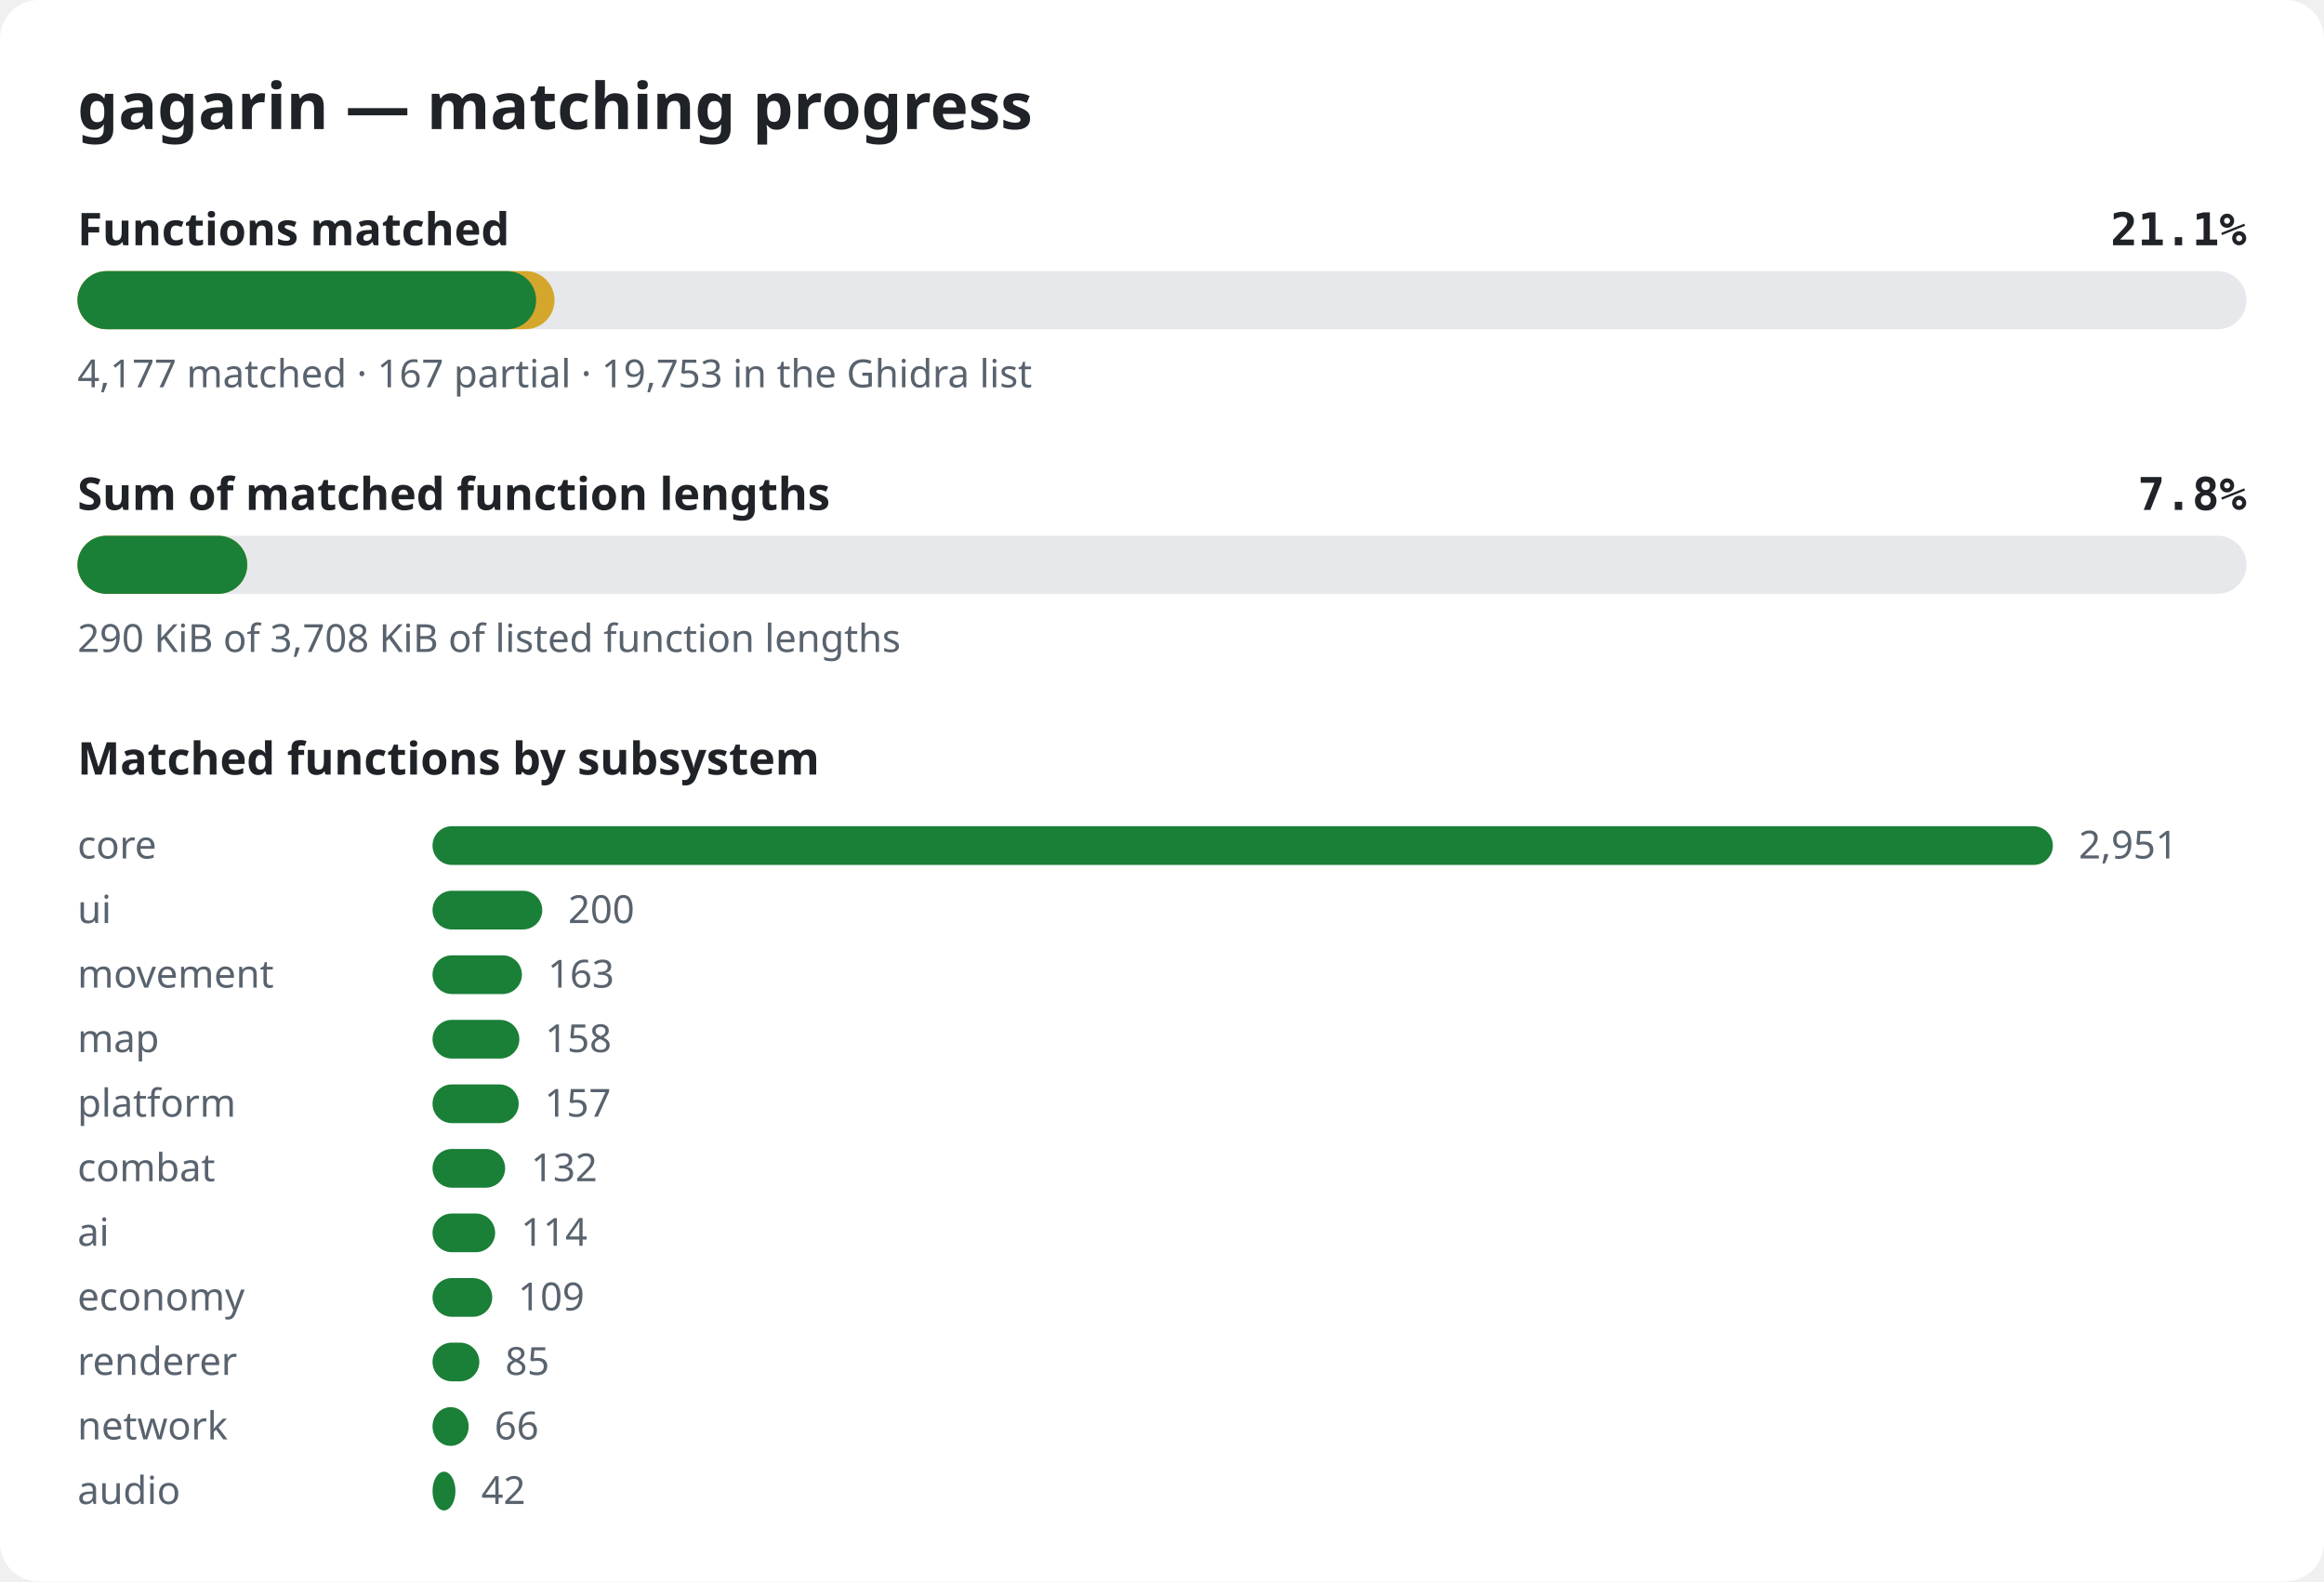
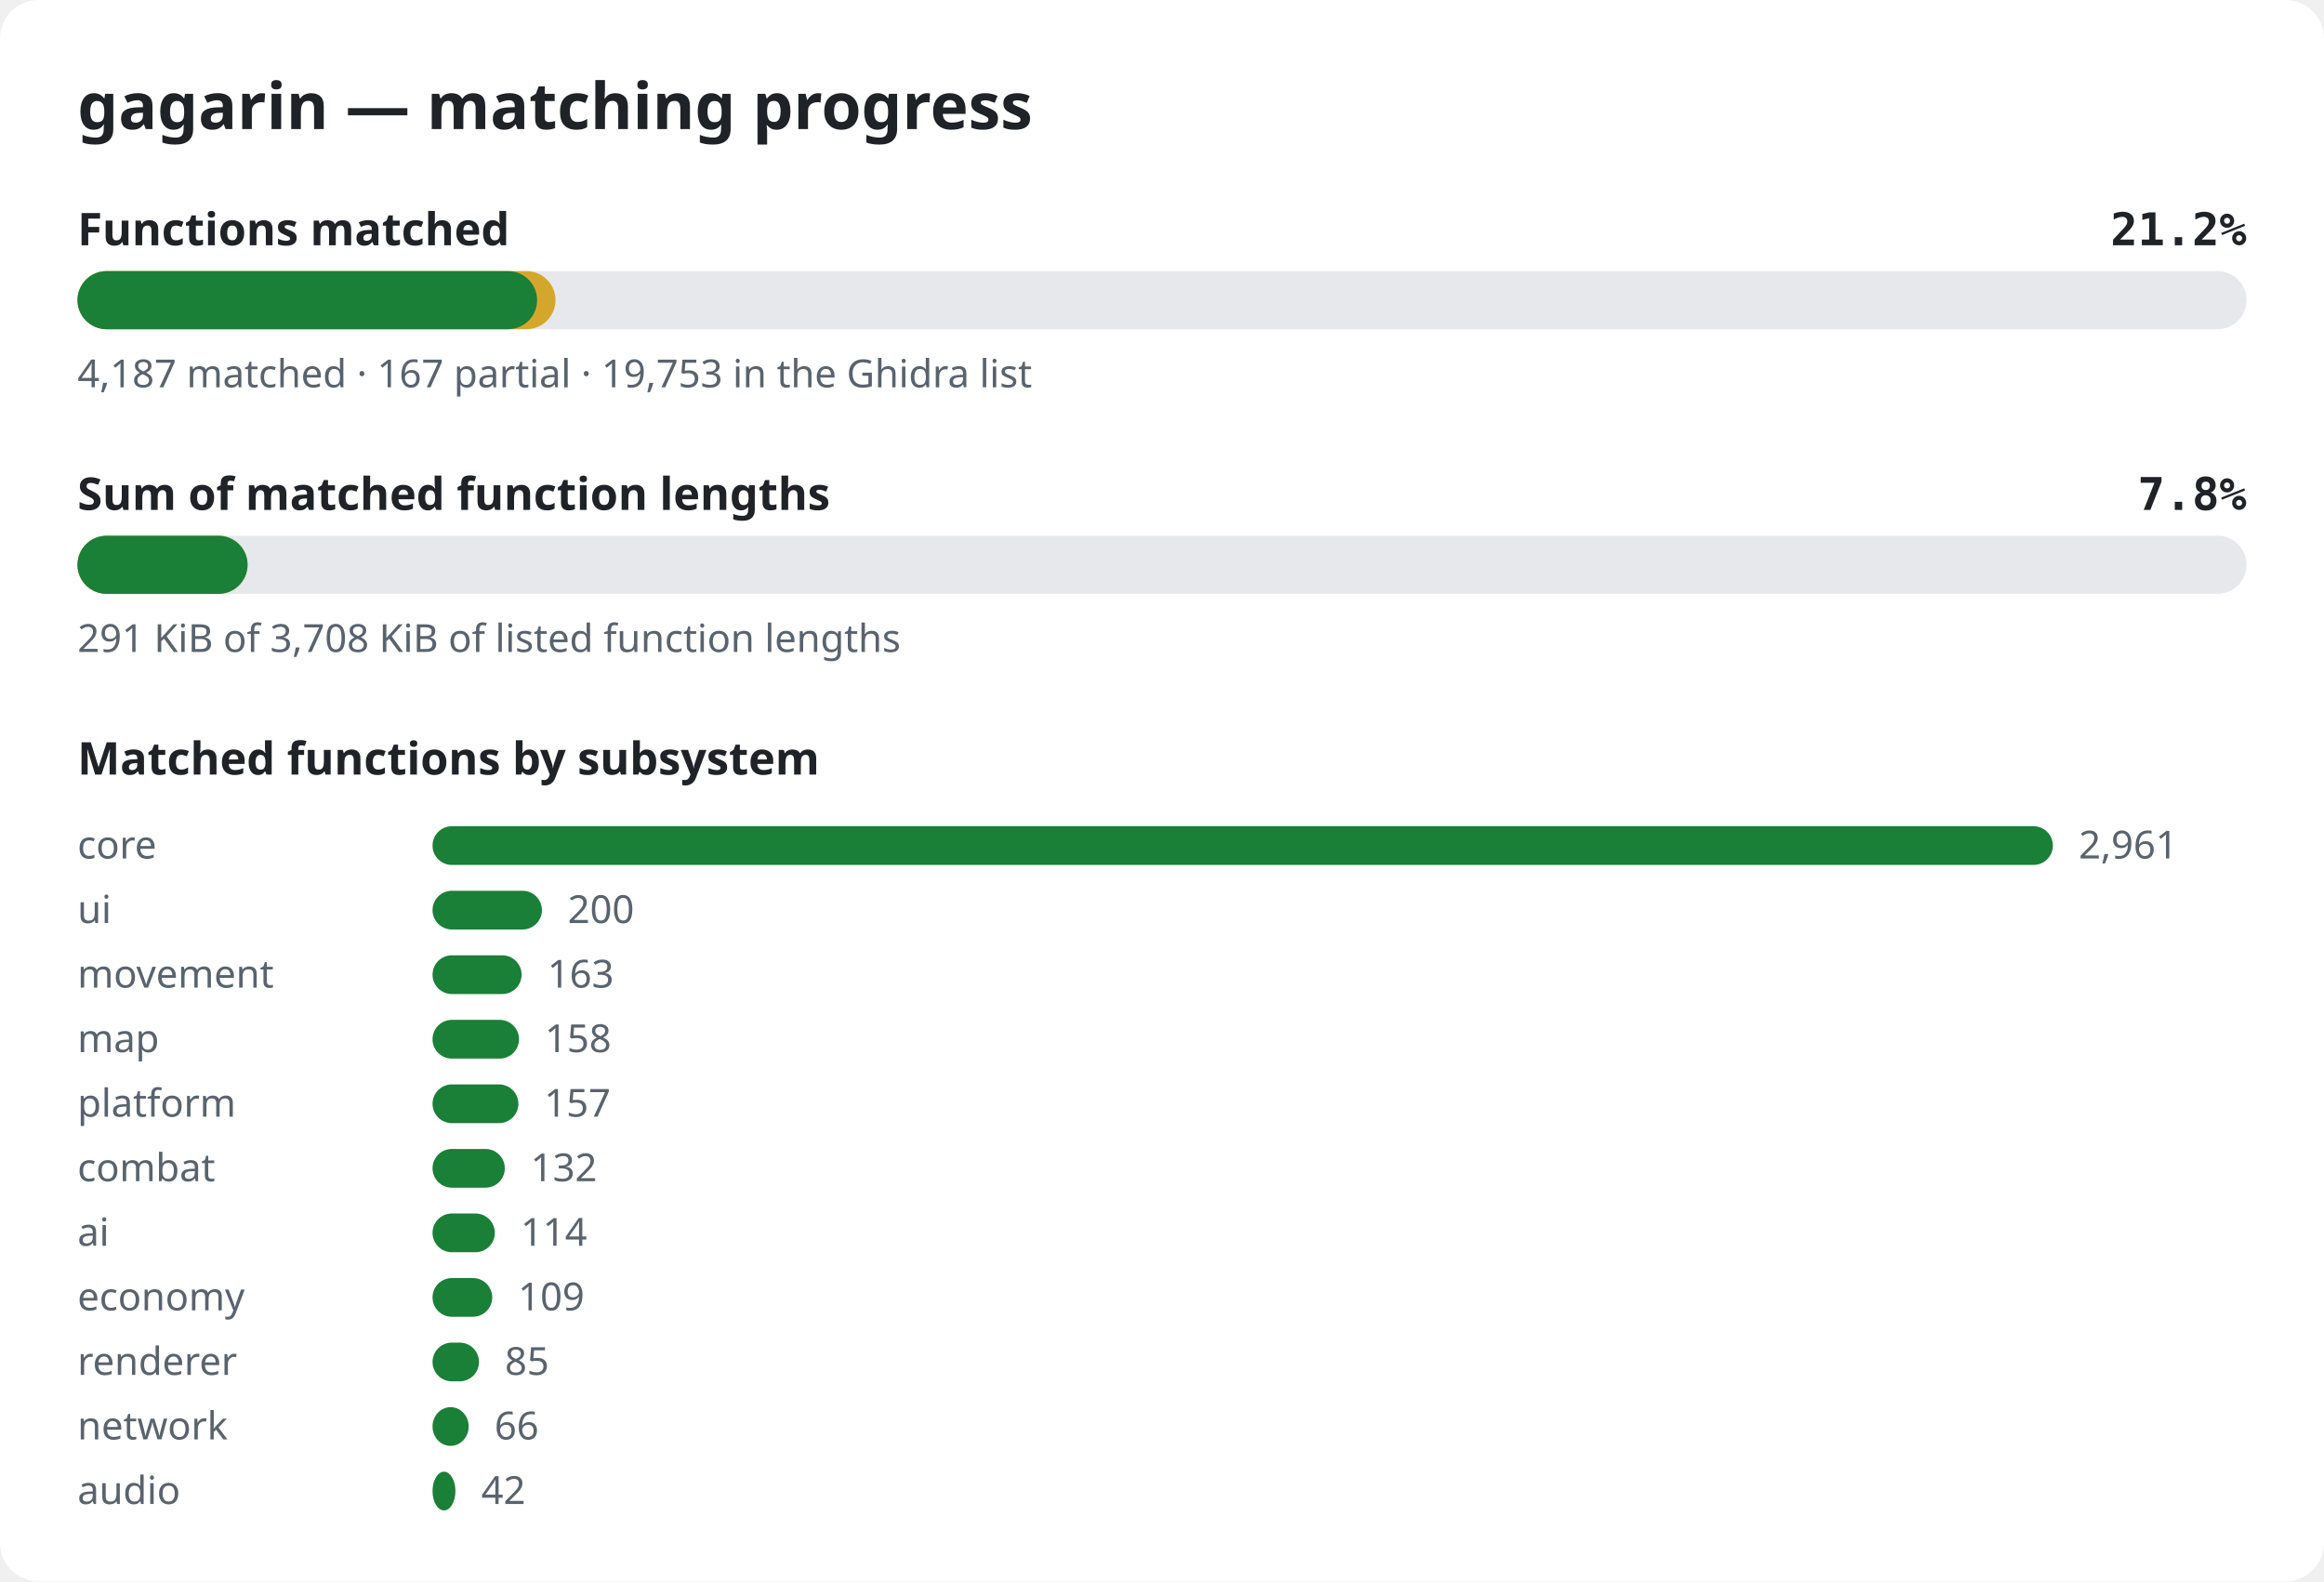
<svg xmlns="http://www.w3.org/2000/svg" width="720" height="490" viewBox="0 0 720 490" role="img" aria-label="gagarin matching progress">
  <style>.bg{fill:#ffffff}.title{font:600 20px sans-serif;fill:#1f2328}.label{font:600 14px sans-serif;fill:#1f2328}.pct{font:600 14px monospace;fill:#1f2328}.note{font:12px sans-serif;fill:#59636e}.track{fill:#e6e8eb}.done{fill:#1a7f37}.partial{fill:#d4a72c}@media (prefers-color-scheme: dark){.bg{fill:#0d1117}.title,.label,.pct{fill:#e6edf3}.note{fill:#9198a1}.track{fill:#262c36}.done{fill:#3fb950}.partial{fill:#d29922}}</style>
  <rect width="720" height="490" rx="12" class="bg" />
  <text x="24" y="40" class="title">gagarin — matching progress</text>
  <text x="24" y="76" class="label">Functions matched</text>
-   <text x="696" y="76" class="pct" text-anchor="end">21.1%</text>
+   <text x="696" y="76" class="pct" text-anchor="end">21.2%</text>
  <rect x="24" y="84" width="672" height="18" rx="9" class="track" />
-   <rect x="24" y="84" width="147.8" height="18" rx="9" class="partial" />
-   <rect x="24" y="84" width="142.1" height="18" rx="9" class="done" />
-   <text x="24" y="120" class="note">4,177 matched · 167 partial · 19,753 in the Ghidra list</text>
+   <rect x="24" y="84" width="148.1" height="18" rx="9" class="partial" />
+   <rect x="24" y="84" width="142.4" height="18" rx="9" class="done" />
+   <text x="24" y="120" class="note">4,187 matched · 167 partial · 19,753 in the Ghidra list</text>
  <text x="24" y="158" class="label">Sum of matched function lengths</text>
  <text x="696" y="158" class="pct" text-anchor="end">7.8%</text>
  <rect x="24" y="166" width="672" height="18" rx="9" class="track" />
-   <rect x="24" y="166" width="52.6" height="18" rx="9" class="partial" />
-   <rect x="24" y="166" width="52.6" height="18" rx="9" class="done" />
-   <text x="24" y="202" class="note">290 KiB of 3,708 KiB of listed function lengths</text>
+   <rect x="24" y="166" width="52.7" height="18" rx="9" class="partial" />
+   <rect x="24" y="166" width="52.7" height="18" rx="9" class="done" />
+   <text x="24" y="202" class="note">291 KiB of 3,708 KiB of listed function lengths</text>
  <text x="24" y="240" class="label">Matched functions by subsystem</text>
  <text x="24" y="266" class="note">core</text>
  <rect x="134" y="256" width="502.0" height="12" rx="6" class="done" />
-   <text x="644.0" y="266" class="note">2,951</text>
+   <text x="644.0" y="266" class="note">2,961</text>
  <text x="24" y="286" class="note">ui</text>
-   <rect x="134" y="276" width="34.0" height="12" rx="6" class="done" />
-   <text x="176.0" y="286" class="note">200</text>
+   <rect x="134" y="276" width="33.9" height="12" rx="6" class="done" />
+   <text x="175.9" y="286" class="note">200</text>
  <text x="24" y="306" class="note">movement</text>
-   <rect x="134" y="296" width="27.7" height="12" rx="6" class="done" />
-   <text x="169.7" y="306" class="note">163</text>
+   <rect x="134" y="296" width="27.6" height="12" rx="6" class="done" />
+   <text x="169.6" y="306" class="note">163</text>
  <text x="24" y="326" class="note">map</text>
-   <rect x="134" y="316" width="26.9" height="12" rx="6" class="done" />
-   <text x="168.9" y="326" class="note">158</text>
+   <rect x="134" y="316" width="26.8" height="12" rx="6" class="done" />
+   <text x="168.8" y="326" class="note">158</text>
  <text x="24" y="346" class="note">platform</text>
-   <rect x="134" y="336" width="26.7" height="12" rx="6" class="done" />
-   <text x="168.7" y="346" class="note">157</text>
+   <rect x="134" y="336" width="26.6" height="12" rx="6" class="done" />
+   <text x="168.6" y="346" class="note">157</text>
  <text x="24" y="366" class="note">combat</text>
-   <rect x="134" y="356" width="22.5" height="12" rx="6" class="done" />
-   <text x="164.5" y="366" class="note">132</text>
+   <rect x="134" y="356" width="22.4" height="12" rx="6" class="done" />
+   <text x="164.4" y="366" class="note">132</text>
  <text x="24" y="386" class="note">ai</text>
-   <rect x="134" y="376" width="19.4" height="12" rx="6" class="done" />
-   <text x="161.4" y="386" class="note">114</text>
+   <rect x="134" y="376" width="19.3" height="12" rx="6" class="done" />
+   <text x="161.3" y="386" class="note">114</text>
  <text x="24" y="406" class="note">economy</text>
  <rect x="134" y="396" width="18.5" height="12" rx="6" class="done" />
  <text x="160.5" y="406" class="note">109</text>
  <text x="24" y="426" class="note">renderer</text>
-   <rect x="134" y="416" width="14.5" height="12" rx="6" class="done" />
-   <text x="156.5" y="426" class="note">85</text>
+   <rect x="134" y="416" width="14.4" height="12" rx="6" class="done" />
+   <text x="156.4" y="426" class="note">85</text>
  <text x="24" y="446" class="note">network</text>
  <rect x="134" y="436" width="11.2" height="12" rx="6" class="done" />
  <text x="153.2" y="446" class="note">66</text>
  <text x="24" y="466" class="note">audio</text>
  <rect x="134" y="456" width="7.1" height="12" rx="6" class="done" />
  <text x="149.1" y="466" class="note">42</text>
</svg>
